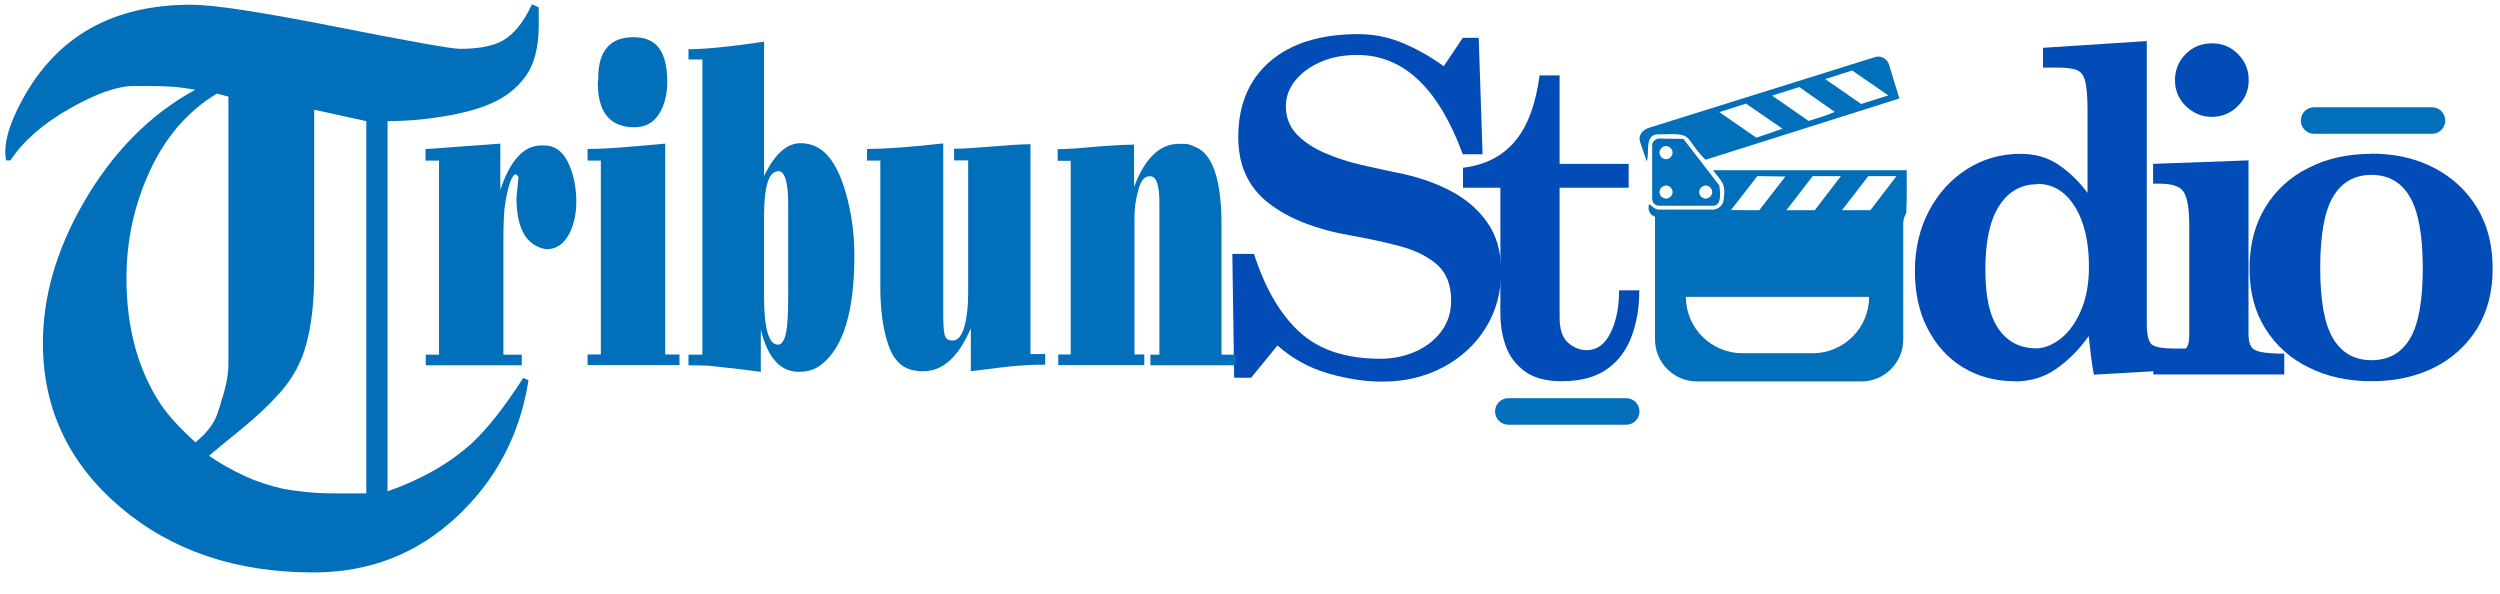
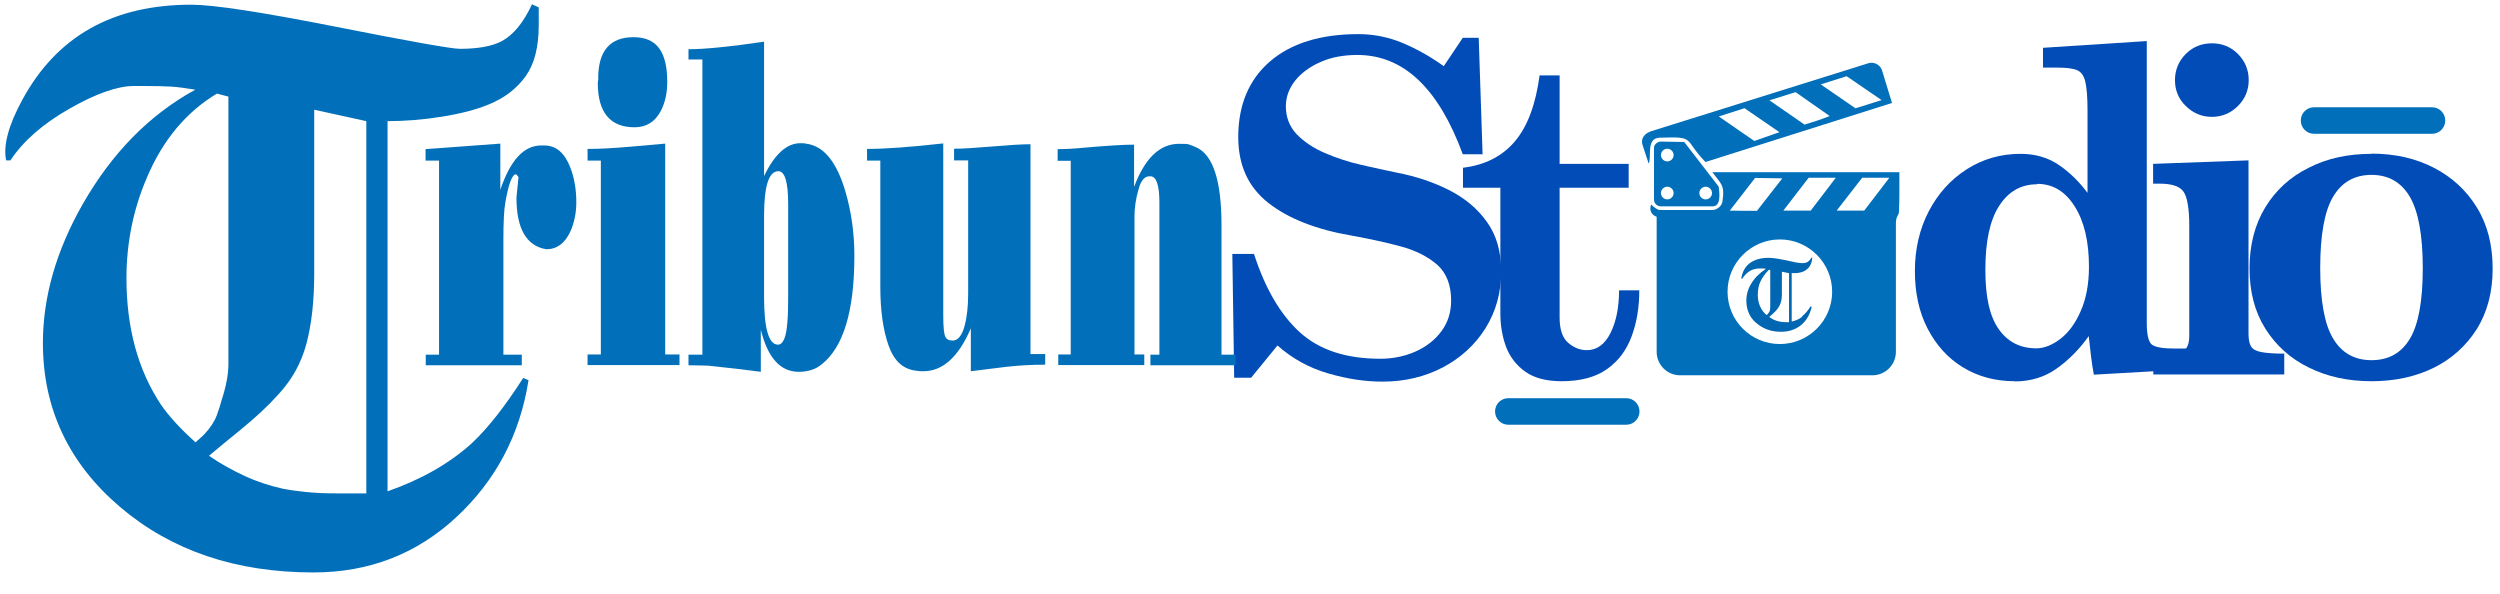
<svg xmlns="http://www.w3.org/2000/svg" id="Layer_1" version="1.1" viewBox="0 0 122.37 29.04">
  <defs>
    <style>
      .st0 {
        fill: #024cb7;
      }

      .st1 {
+         fill: #0066b2;
+       }
+ 
+       .st2 {
        fill: #016fba;
      }
    </style>
  </defs>
  <g>
-     <path class="st0" d="M72.59,7.55h-.99c-1.19-3.24-2.91-4.86-5.16-4.86-.67,0-1.27.11-1.79.34-.53.23-.94.53-1.25.91-.3.38-.46.8-.46,1.26,0,.54.18,1,.53,1.37.36.37.82.68,1.38.92.56.24,1.16.44,1.78.58s1.2.27,1.74.38c.93.18,1.78.46,2.55.85.77.39,1.4.91,1.86,1.56.47.65.7,1.46.7,2.43,0,1.04-.26,1.96-.77,2.78-.51.81-1.21,1.45-2.08,1.91-.88.46-1.86.7-2.96.7-.84,0-1.72-.13-2.65-.4-.93-.27-1.76-.72-2.49-1.37l-1.29,1.58h-.83l-.09-6.06h1.06c.55,1.7,1.3,2.98,2.25,3.84.95.86,2.26,1.29,3.93,1.29.62,0,1.2-.12,1.72-.35s.95-.56,1.27-.99c.32-.43.48-.93.48-1.51,0-.76-.23-1.35-.68-1.75-.46-.4-1.05-.7-1.79-.9-.74-.2-1.53-.37-2.36-.52-1.77-.3-3.14-.84-4.12-1.61-.98-.77-1.47-1.84-1.47-3.22,0-1.57.52-2.81,1.55-3.7,1.03-.89,2.48-1.34,4.33-1.34.76,0,1.49.15,2.18.44s1.36.67,2,1.13l.93-1.39h.78l.19,5.71Z" />
-     <path class="st0" d="M76.44,18.66c-.74,0-1.33-.15-1.77-.46-.44-.31-.76-.72-.95-1.22-.19-.51-.28-1.06-.28-1.65v-6.14h-1.83v-.98c1.08-.13,1.92-.56,2.54-1.29.62-.73,1.02-1.81,1.21-3.23h.98v4.33h3.38v1.17h-3.38v6.35c0,.59.14,1,.42,1.24.28.24.58.36.91.36.49,0,.88-.28,1.16-.84.28-.56.42-1.26.42-2.09h.99c0,.82-.12,1.56-.37,2.24s-.64,1.21-1.2,1.61-1.3.6-2.23.6Z" />
-     <path class="st0" d="M98.62,18.66c-.96,0-1.8-.23-2.54-.68s-1.31-1.09-1.73-1.9c-.42-.81-.62-1.75-.62-2.82s.23-2.06.68-2.92c.45-.86,1.07-1.55,1.85-2.05.78-.5,1.66-.76,2.64-.76.72,0,1.34.18,1.87.54.53.36,1,.82,1.41,1.37v-4.06c0-.63-.04-1.09-.11-1.39-.07-.29-.21-.48-.41-.56s-.51-.12-.93-.12h-.73v-.97l5.08-.33v13.78c0,.58.08.93.24,1.07.16.13.52.2,1.1.2h.6v1.02l-4.53.26c-.05-.27-.1-.57-.14-.91s-.08-.67-.11-.98c-.45.64-.98,1.17-1.57,1.59-.59.42-1.28.63-2.06.63ZM99.71,9.02c-.78,0-1.4.35-1.85,1.05-.46.7-.68,1.75-.68,3.13s.22,2.3.66,2.92c.44.62,1.05.93,1.83.93.39,0,.79-.16,1.19-.47s.73-.76.99-1.36c.26-.59.4-1.31.4-2.15,0-1.25-.23-2.23-.7-2.97-.46-.73-1.07-1.1-1.83-1.1Z" />
-     <path class="st0" d="M105.4,18.33v-1.02c.53,0,.91-.02,1.16-.07.25-.05.41-.12.47-.22.09-.13.13-.33.13-.58v-5.37c0-.88-.1-1.44-.29-1.7-.19-.26-.58-.38-1.16-.38h-.32v-.97l4.67-.17v8.49c0,.27.04.47.12.61.08.14.24.23.49.28s.63.08,1.14.08v1.02h-6.42ZM108.27,5.72c-.5,0-.92-.18-1.28-.53-.36-.35-.53-.78-.53-1.27s.18-.93.53-1.28.78-.52,1.28-.52.92.17,1.27.52c.35.35.53.78.53,1.28s-.18.92-.53,1.27-.78.53-1.27.53Z" />
-     <path class="st0" d="M116.08,7.52c1.14,0,2.16.23,3.05.69s1.6,1.11,2.11,1.95c.52.84.77,1.84.77,2.99s-.26,2.12-.77,2.95c-.52.82-1.22,1.46-2.11,1.9-.89.44-1.91.66-3.05.66s-2.16-.22-3.07-.67c-.9-.44-1.61-1.08-2.13-1.91s-.77-1.81-.77-2.95.26-2.14.77-2.98,1.22-1.49,2.13-1.94c.9-.46,1.92-.68,3.07-.68ZM116.08,8.56c-.83,0-1.46.36-1.88,1.07s-.63,1.87-.63,3.48.21,2.76.63,3.46c.42.7,1.04,1.06,1.88,1.06s1.46-.35,1.88-1.05c.42-.7.63-1.85.63-3.45s-.21-2.77-.63-3.49c-.42-.72-1.05-1.08-1.88-1.08Z" />
+     <path class="st0" d="M72.59,7.55h-.99c-1.19-3.24-2.91-4.86-5.16-4.86-.67,0-1.27.11-1.79.34-.53.23-.94.53-1.25.91-.3.38-.46.8-.46,1.26,0,.54.18,1,.53,1.37.36.37.82.68,1.38.92.56.24,1.16.44,1.78.58.62.14,1.2.27,1.74.38.93.18,1.78.46,2.55.85.77.39,1.4.91,1.86,1.56.47.65.7,1.46.7,2.43,0,1.04-.26,1.96-.77,2.78-.51.81-1.21,1.45-2.08,1.91-.88.46-1.86.7-2.96.7-.84,0-1.72-.13-2.65-.4s-1.76-.72-2.49-1.37l-1.29,1.58h-.83l-.09-6.06h1.06c.55,1.7,1.3,2.98,2.25,3.84s2.26,1.29,3.93,1.29c.62,0,1.2-.12,1.72-.35s.95-.56,1.27-.99.48-.93.48-1.51c0-.76-.23-1.35-.68-1.75-.46-.4-1.05-.7-1.79-.9s-1.53-.37-2.36-.52c-1.77-.3-3.14-.84-4.12-1.61s-1.47-1.84-1.47-3.22c0-1.57.52-2.81,1.55-3.7s2.48-1.34,4.33-1.34c.76,0,1.49.15,2.18.44s1.36.67,2,1.13l.93-1.39h.78l.19,5.71h.02Z" />
+     <path class="st0" d="M76.44,18.66c-.74,0-1.33-.15-1.77-.46-.44-.31-.76-.72-.95-1.22-.19-.51-.28-1.06-.28-1.65v-6.14h-1.83v-.98c1.08-.13,1.92-.56,2.54-1.29s1.02-1.81,1.21-3.23h.98v4.33h3.38v1.17h-3.38v6.35c0,.59.14,1,.42,1.24s.58.36.91.36c.49,0,.88-.28,1.16-.84.28-.56.42-1.26.42-2.09h.99c0,.82-.12,1.56-.37,2.24s-.64,1.21-1.2,1.61-1.3.6-2.23.6Z" />
+     <path class="st0" d="M98.62,18.66c-.96,0-1.8-.23-2.54-.68s-1.31-1.09-1.73-1.9c-.42-.81-.62-1.75-.62-2.82s.23-2.06.68-2.92c.45-.86,1.07-1.55,1.85-2.05s1.66-.76,2.64-.76c.72,0,1.34.18,1.87.54.53.36,1,.82,1.41,1.37v-4.06c0-.63-.04-1.09-.11-1.39-.07-.29-.21-.48-.41-.56s-.51-.12-.93-.12h-.73v-.97l5.08-.33v13.78c0,.58.08.93.24,1.07.16.13.52.2,1.1.2h.6v1.02l-4.53.26c-.05-.27-.1-.57-.14-.91s-.08-.67-.11-.98c-.45.64-.98,1.17-1.57,1.59s-1.28.63-2.06.63h.01ZM99.71,9.02c-.78,0-1.4.35-1.85,1.05-.46.7-.68,1.75-.68,3.13s.22,2.3.66,2.92c.44.62,1.05.93,1.83.93.39,0,.79-.16,1.19-.47s.73-.76.99-1.36c.26-.59.4-1.31.4-2.15,0-1.25-.23-2.23-.7-2.97-.46-.73-1.07-1.1-1.83-1.1v.02Z" />
+     <path class="st0" d="M105.4,18.33v-1.02c.53,0,.91-.02,1.16-.07s.41-.12.47-.22c.09-.13.13-.33.13-.58v-5.37c0-.88-.1-1.44-.29-1.7s-.58-.38-1.16-.38h-.32v-.97l4.67-.17v8.49c0,.27.04.47.12.61.08.14.24.23.49.28s.63.08,1.14.08v1.02h-6.42.01ZM108.27,5.72c-.5,0-.92-.18-1.28-.53-.36-.35-.53-.78-.53-1.27s.18-.93.53-1.28.78-.52,1.28-.52.92.17,1.27.52.53.78.53,1.28-.18.92-.53,1.27-.78.53-1.27.53Z" />
+     <path class="st0" d="M116.08,7.52c1.14,0,2.16.23,3.05.69s1.6,1.11,2.11,1.95c.52.84.77,1.84.77,2.99s-.26,2.12-.77,2.95c-.52.82-1.22,1.46-2.11,1.9-.89.44-1.91.66-3.05.66s-2.16-.22-3.07-.67c-.9-.44-1.61-1.08-2.13-1.91s-.77-1.81-.77-2.95.26-2.14.77-2.98,1.22-1.49,2.13-1.94c.9-.46,1.92-.68,3.07-.68h0ZM116.08,8.56c-.83,0-1.46.36-1.88,1.07s-.63,1.87-.63,3.48.21,2.76.63,3.46c.42.7,1.04,1.06,1.88,1.06s1.46-.35,1.88-1.05c.42-.7.63-1.85.63-3.45s-.21-2.77-.63-3.49-1.05-1.08-1.88-1.08Z" />
  </g>
-   <path class="st1" d="M26.37.37v.86c0,1.07-.21,1.9-.64,2.5s-1.02,1.06-1.8,1.38c-.6.25-1.36.45-2.29.6s-1.82.22-2.67.22v18.12c1.65-.58,3.03-1.36,4.13-2.36.8-.75,1.63-1.82,2.51-3.19l.26.11c-.42,2.68-1.61,4.92-3.54,6.71-1.94,1.8-4.27,2.7-6.99,2.7-3.8,0-6.96-1.07-9.47-3.21s-3.77-4.82-3.77-8.02c0-2.25.65-4.52,1.95-6.8,1.43-2.5,3.26-4.37,5.51-5.6-.48-.08-.86-.13-1.17-.15s-.75-.03-1.35-.03h-.49c-.8,0-1.85.37-3.15,1.11-1.3.74-2.26,1.58-2.89,2.53h-.21c-.15-.72.11-1.71.79-2.96C2.78,1.77,5.53.23,9.36.23c1.08,0,3.44.36,7.08,1.08,3.64.72,5.67,1.08,6.07,1.08.9,0,1.59-.13,2.06-.38.58-.32,1.06-.92,1.47-1.8l.33.15h0ZM11.18,17.81V4.73l-.56-.15c-1.5.9-2.64,2.26-3.42,4.09-.68,1.57-1.01,3.23-1.01,4.95,0,2.42.56,4.49,1.69,6.19.38.55.94,1.17,1.69,1.84.17-.15.31-.27.42-.38.3-.32.51-.64.62-.94.11-.3.19-.55.24-.75.23-.7.33-1.29.33-1.76h0ZM17.93,24.16V5.93l-2.55-.56v8.02c0,1.35-.13,2.49-.38,3.43-.25.94-.7,1.75-1.35,2.46-.52.58-1.15,1.17-1.88,1.76-.52.42-1.04.85-1.54,1.27.55.38,1.13.7,1.73.98s1.24.49,1.92.64c.25.05.61.1,1.07.15.46.05.97.07,1.52.07h1.47,0Z" />
+   <path class="st2" d="M26.37.37v.86c0,1.07-.21,1.9-.64,2.5s-1.02,1.06-1.8,1.38c-.6.25-1.36.45-2.29.6s-1.82.22-2.67.22v18.12c1.65-.58,3.03-1.36,4.13-2.36.8-.75,1.63-1.82,2.51-3.19l.26.11c-.42,2.68-1.61,4.92-3.54,6.71-1.94,1.8-4.27,2.7-6.99,2.7-3.8,0-6.96-1.07-9.47-3.21s-3.77-4.82-3.77-8.02c0-2.25.65-4.52,1.95-6.8,1.43-2.5,3.26-4.37,5.51-5.6-.48-.08-.86-.13-1.17-.15s-.75-.03-1.35-.03h-.49c-.8,0-1.85.37-3.15,1.11-1.3.74-2.26,1.58-2.89,2.53h-.21c-.15-.72.11-1.71.79-2.96C2.78,1.77,5.53.23,9.36.23c1.08,0,3.44.36,7.08,1.08,3.64.72,5.67,1.08,6.07,1.08.9,0,1.59-.13,2.06-.38.58-.32,1.06-.92,1.47-1.8l.33.15h0ZM11.18,17.81V4.73l-.56-.15c-1.5.9-2.64,2.26-3.42,4.09-.68,1.57-1.01,3.23-1.01,4.95,0,2.42.56,4.49,1.69,6.19.38.55.94,1.17,1.69,1.84.17-.15.31-.27.42-.38.3-.32.51-.64.62-.94.11-.3.19-.55.24-.75.23-.7.33-1.29.33-1.76h0ZM17.93,24.16V5.93l-2.55-.56v8.02c0,1.35-.13,2.49-.38,3.43-.25.94-.7,1.75-1.35,2.46-.52.58-1.15,1.17-1.88,1.76-.52.42-1.04.85-1.54,1.27.55.38,1.13.7,1.73.98s1.24.49,1.92.64c.25.05.61.1,1.07.15s.97.07,1.52.07h1.47,0Z" />
  <g>
-     <path class="st1" d="M21.48,7.86h-.65v-.56l3.66-.27v2.26c.49-1.45,1.15-2.17,2-2.17h.15c.58,0,1,.36,1.28,1.09.19.5.29,1.06.29,1.69,0,.52-.1,1-.29,1.43-.27.58-.66.87-1.18.87-.97-.16-1.46-1-1.46-2.53l.1-1s-.06-.07-.07-.09l-.05-.05c-.19,0-.36.45-.52,1.35-.07.37-.1.99-.1,1.87v5.61h.9v.52h-4.7v-.52h.65V7.86h0Z" />
-     <path class="st1" d="M29.41,7.86h-.65v-.57c.6,0,1.3-.04,2.1-.11l1.7-.15v10.32h.7v.52h-4.5v-.52h.65s0-9.48,0-9.48ZM29.28,3.84c0-1.35.58-2.02,1.73-2.02s1.65.73,1.65,2.19c0,.56-.11,1.03-.32,1.43-.28.53-.71.79-1.28.79-1.2,0-1.8-.73-1.8-2.18l.03-.21h0Z" />
-     <path class="st1" d="M37.4,8.62c.51-1.07,1.11-1.61,1.77-1.61.13,0,.22,0,.27.02.87.1,1.51.88,1.94,2.34.29.99.44,2.04.44,3.15,0,2.71-.54,4.49-1.61,5.32-.15.12-.29.2-.44.25-.19.07-.41.11-.67.11-.9,0-1.52-.68-1.86-2.06v2.06c-.56-.08-1.41-.18-2.56-.3-.31-.01-.64-.02-.98-.02v-.52h.68V2.91h-.68v-.5c.78,0,2.01-.12,3.7-.37,0,0,0,6.58,0,6.58ZM38.58,10.01c0-1.09-.16-1.63-.48-1.63-.47,0-.7.73-.7,2.18v3.97c0,1.56.23,2.34.68,2.34.25,0,.41-.37.46-1.1.03-.33.04-.76.04-1.29v-4.47Z" />
-     <path class="st1" d="M43.08,7.86h-.64v-.57c.88,0,2.12-.09,3.73-.27v8.41c0,.61.04.96.11,1.06.05.12.17.18.35.18.25,0,.45-.23.58-.7.12-.44.18-.97.18-1.6v-6.52h-.69v-.57c.42,0,1.04-.04,1.87-.11s1.45-.11,1.87-.11v10.27h.72v.52c-.69,0-1.34.04-1.94.11l-1.7.21v-2.1c-.6,1.4-1.37,2.1-2.32,2.1-.15,0-.25,0-.32-.02-.65-.06-1.11-.46-1.38-1.22-.27-.75-.41-1.72-.41-2.89v-6.2h0Z" />
-     <path class="st1" d="M52.41,17.35V7.87h-.64v-.57c.35,0,.78-.02,1.28-.07,1.15-.1,1.96-.15,2.46-.15v2.07c.53-1.41,1.26-2.11,2.2-2.11.19,0,.35,0,.45.02.13.04.27.09.45.18.78.39,1.18,1.65,1.18,3.78v6.34h.69v.52h-4.17v-.52h.44v-7.45c0-.85-.15-1.28-.44-1.28h-.05c-.23,0-.41.2-.52.6-.15.5-.21.96-.21,1.4v6.72h.48v.52h-4.21v-.52h.64-.01Z" />
+     <path class="st2" d="M21.48,7.86h-.65v-.56l3.66-.27v2.26c.49-1.45,1.15-2.17,2-2.17h.15c.58,0,1,.36,1.28,1.09.19.5.29,1.06.29,1.69,0,.52-.1,1-.29,1.43-.27.58-.66.87-1.18.87-.97-.16-1.46-1-1.46-2.53l.1-1s-.06-.07-.07-.09l-.05-.05c-.19,0-.36.45-.52,1.35-.07.37-.1.99-.1,1.87v5.61h.9v.52h-4.7v-.52h.65V7.86h-.01Z" />
+     <path class="st2" d="M29.41,7.86h-.65v-.57c.6,0,1.3-.04,2.1-.11l1.7-.15v10.32h.7v.52h-4.5v-.52h.65V7.87h0ZM29.28,3.84c0-1.35.58-2.02,1.73-2.02s1.65.73,1.65,2.19c0,.56-.11,1.03-.32,1.43-.28.53-.71.79-1.28.79-1.2,0-1.8-.73-1.8-2.18l.03-.21h-.01Z" />
+     <path class="st2" d="M37.4,8.62c.51-1.07,1.11-1.61,1.77-1.61.13,0,.22,0,.27.02.87.1,1.51.88,1.94,2.34.29.99.44,2.04.44,3.15,0,2.71-.54,4.49-1.61,5.32-.15.12-.29.2-.44.25-.19.07-.41.11-.67.11-.9,0-1.52-.68-1.86-2.06v2.06c-.56-.08-1.41-.18-2.56-.3-.31-.01-.64-.02-.98-.02v-.52h.68V2.91h-.68v-.5c.78,0,2.01-.12,3.7-.37v6.58ZM38.58,10.01c0-1.09-.16-1.63-.48-1.63-.47,0-.7.73-.7,2.18v3.97c0,1.56.23,2.34.68,2.34.25,0,.41-.37.46-1.1.03-.33.04-.76.04-1.29v-4.47Z" />
+     <path class="st2" d="M43.08,7.86h-.64v-.57c.88,0,2.12-.09,3.73-.27v8.41c0,.61.04.96.11,1.06.05.12.17.18.35.18.25,0,.45-.23.58-.7.12-.44.18-.97.18-1.6v-6.52h-.69v-.57c.42,0,1.04-.04,1.87-.11s1.45-.11,1.87-.11v10.27h.72v.52c-.69,0-1.34.04-1.94.11l-1.7.21v-2.1c-.6,1.4-1.37,2.1-2.32,2.1-.15,0-.25,0-.32-.02-.65-.06-1.11-.46-1.38-1.22-.27-.75-.41-1.72-.41-2.89v-6.2h0v.02Z" />
+     <path class="st2" d="M52.41,17.35V7.87h-.64v-.57c.35,0,.78-.02,1.28-.07,1.15-.1,1.96-.15,2.46-.15v2.07c.53-1.41,1.26-2.11,2.2-2.11.19,0,.35,0,.45.02.13.04.27.09.45.18.78.39,1.18,1.65,1.18,3.78v6.34h.69v.52h-4.17v-.52h.44v-7.45c0-.85-.15-1.28-.44-1.28h-.05c-.23,0-.41.2-.52.6-.15.5-.21.96-.21,1.4v6.72h.48v.52h-4.21v-.52h.64-.03Z" />
  </g>
+   <path class="st2" d="M73.83,19.49h5.77c.36,0,.65.29.65.65h0c0,.36-.29.65-.65.65h-5.77c-.36,0-.65-.29-.65-.65h0c0-.36.29-.65.65-.65Z" />
+   <path class="st2" d="M113.27,5.25h5.77c.36,0,.65.29.65.65h0c0,.36-.29.65-.65.65h-5.77c-.36,0-.65-.29-.65-.65h0c0-.36.29-.65.65-.65Z" />
  <g>
-     <path class="st1" d="M81.15,6.58c1.87-.07,1.17.06,2.33,1.24l9.49-3-.51-1.67c-.08-.25-.37-.45-.67-.36l-11.06,3.46c-.32.1-.56.36-.45.7l.32.94c.17-.31-.15-1.29.55-1.32ZM90.66,3.45l1.77,1.22-1.33.42-1.76-1.22,1.32-.42ZM88.07,4.26l1.74,1.22c-.44.18-.83.3-1.28.44l-1.79-1.24,1.33-.42ZM85.46,5.07l1.79,1.23-1.28.44-1.81-1.25,1.3-.42Z" />
-     <path class="st1" d="M84.16,9.08l-1.76-2.28-1.2-.02c-.14,0-.33.15-.33.3v2.65c0,.19.15.34.34.34h2.64c.45,0,.34-.7.31-.98ZM81.55,9.72c-.18,0-.32-.15-.32-.32s.15-.32.32-.32.32.15.32.32-.15.32-.32.32ZM81.55,7.79c-.18,0-.32-.15-.32-.32s.15-.32.32-.32.32.15.32.32-.15.32-.32.32ZM83.49,9.72c-.18,0-.32-.15-.32-.32s.15-.32.32-.32.32.15.32.32-.15.32-.32.32Z" />
+     <path class="st2" d="M81.24,6.74c1.8-.06,1.13.05,2.24,1.19l9.13-2.89-.49-1.6c-.07-.24-.36-.43-.65-.35l-10.64,3.33c-.31.1-.54.34-.43.68l.3.91c.16-.3-.15-1.24.53-1.27ZM90.39,3.73l1.71,1.17-1.28.4-1.7-1.17,1.27-.4ZM87.89,4.51l1.67,1.17c-.43.17-.8.29-1.23.42l-1.72-1.19,1.28-.4ZM85.38,5.29l1.72,1.18-1.23.43-1.74-1.2,1.25-.4Z" />
+     <path class="st2" d="M84.13,9.14l-1.69-2.19-1.16-.02c-.13,0-.32.14-.32.29v2.55c0,.18.15.33.33.33h2.54c.43,0,.33-.68.3-.95ZM81.61,9.76c-.17,0-.31-.14-.31-.31s.14-.31.31-.31.31.14.31.31-.14.31-.31.31ZM81.61,7.9c-.17,0-.31-.14-.31-.31s.14-.31.31-.31.31.14.31.31-.14.31-.31.31ZM83.49,9.76c-.17,0-.31-.14-.31-.31s.14-.31.31-.31.31.14.31.31-.14.31-.31.31Z" />
  </g>
-   <path class="st1" d="M93.34,8.33h-9.49c.43.59.65.63.51,1.5-.04.24-.29.43-.51.43h-2.67c-.15,0-.36-.19-.45-.28-.1.27.01.53.28.63v.35s0,5.66,0,5.66c0,1.13.92,2.05,2.05,2.05h8.05c1.13,0,2.05-.92,2.05-2.05v-5.66c0-.4.15-.42.15-.59.03-.67.02-1.29.02-2.04ZM88.73,8.62h1.38s-1.28,1.67-1.28,1.67h-1.39s1.29-1.67,1.29-1.67ZM86,8.62l1.39.02-1.28,1.65c-.45,0-.86,0-1.38-.01l1.28-1.65ZM88.73,17.29h-3.45c-1.52,0-2.76-1.24-2.76-2.76h8.97c0,1.52-1.24,2.76-2.76,2.76ZM91.56,10.29h-1.4s1.29-1.67,1.29-1.67h1.38s-1.28,1.67-1.28,1.67Z" />
-   <rect class="st1" x="73.18" y="19.49" width="7.07" height="1.3" rx=".65" ry=".65" />
-   <rect class="st1" x="112.62" y="5.25" width="7.07" height="1.3" rx=".65" ry=".65" />
+   <path class="st2" d="M92.96,8.43h-9.14c.41.57.62.61.49,1.44-.04.23-.28.41-.49.41h-2.57c-.14,0-.34-.18-.43-.27-.1.26,0,.51.27.6v.34s0,6.27,0,6.27c0,.63.51,1.15,1.15,1.15h9.41c.63,0,1.15-.51,1.15-1.15v-6.27c0-.38.14-.4.15-.57.03-.65.02-1.25.02-1.96ZM85.9,8.71l1.34.02-1.24,1.59c-.43,0-.83,0-1.33-.01l1.23-1.59ZM87.12,16.84c-1.42,0-2.56-1.15-2.56-2.56s1.15-2.56,2.56-2.56,2.56,1.15,2.56,2.56-1.15,2.56-2.56,2.56ZM88.63,10.31h-1.34s1.24-1.61,1.24-1.61h1.33s-1.23,1.61-1.23,1.61ZM91.25,10.31h-1.35s1.25-1.61,1.25-1.61h1.33s-1.23,1.61-1.23,1.61Z" />
+   <path class="st1" d="M88.22,15.5c-.15.12-.33.2-.52.24v-2.37s.04,0,.06,0h.09c.26,0,.46-.07.61-.2.15-.13.23-.32.25-.56h-.04c-.06.09-.12.17-.19.21-.07.04-.15.06-.25.06-.13,0-.34-.03-.62-.1-.15-.03-.26-.06-.34-.07-.17-.03-.31-.06-.42-.07-.11-.01-.2-.02-.28-.02-.39,0-.69.09-.92.26-.23.17-.37.43-.42.76h.05c.11-.17.24-.3.38-.38.14-.08.3-.12.49-.12.04,0,.09,0,.13,0,.05,0,.1.01.16.02-.32.21-.56.45-.72.72-.16.26-.24.54-.24.84,0,.21.04.41.11.58.07.18.18.33.33.47.17.15.35.27.56.35.21.08.44.12.69.12.39,0,.72-.11.98-.32.26-.21.44-.51.53-.9l-.06-.02c-.12.2-.26.36-.41.48ZM86.48,15.43c-.15-.13-.26-.27-.33-.44-.07-.16-.11-.35-.11-.55,0-.25.04-.47.13-.66.09-.2.23-.39.41-.57h.07v1.79c0,.11-.01.19-.04.25-.03.06-.07.12-.14.17ZM87.57,15.77s-.03,0-.05,0c-.02,0-.05,0-.09,0-.17,0-.33-.02-.47-.07-.14-.04-.26-.11-.36-.19.24-.19.4-.36.49-.52.09-.16.13-.35.13-.59v-1.1l.35.07v2.4Z" />
</svg>
